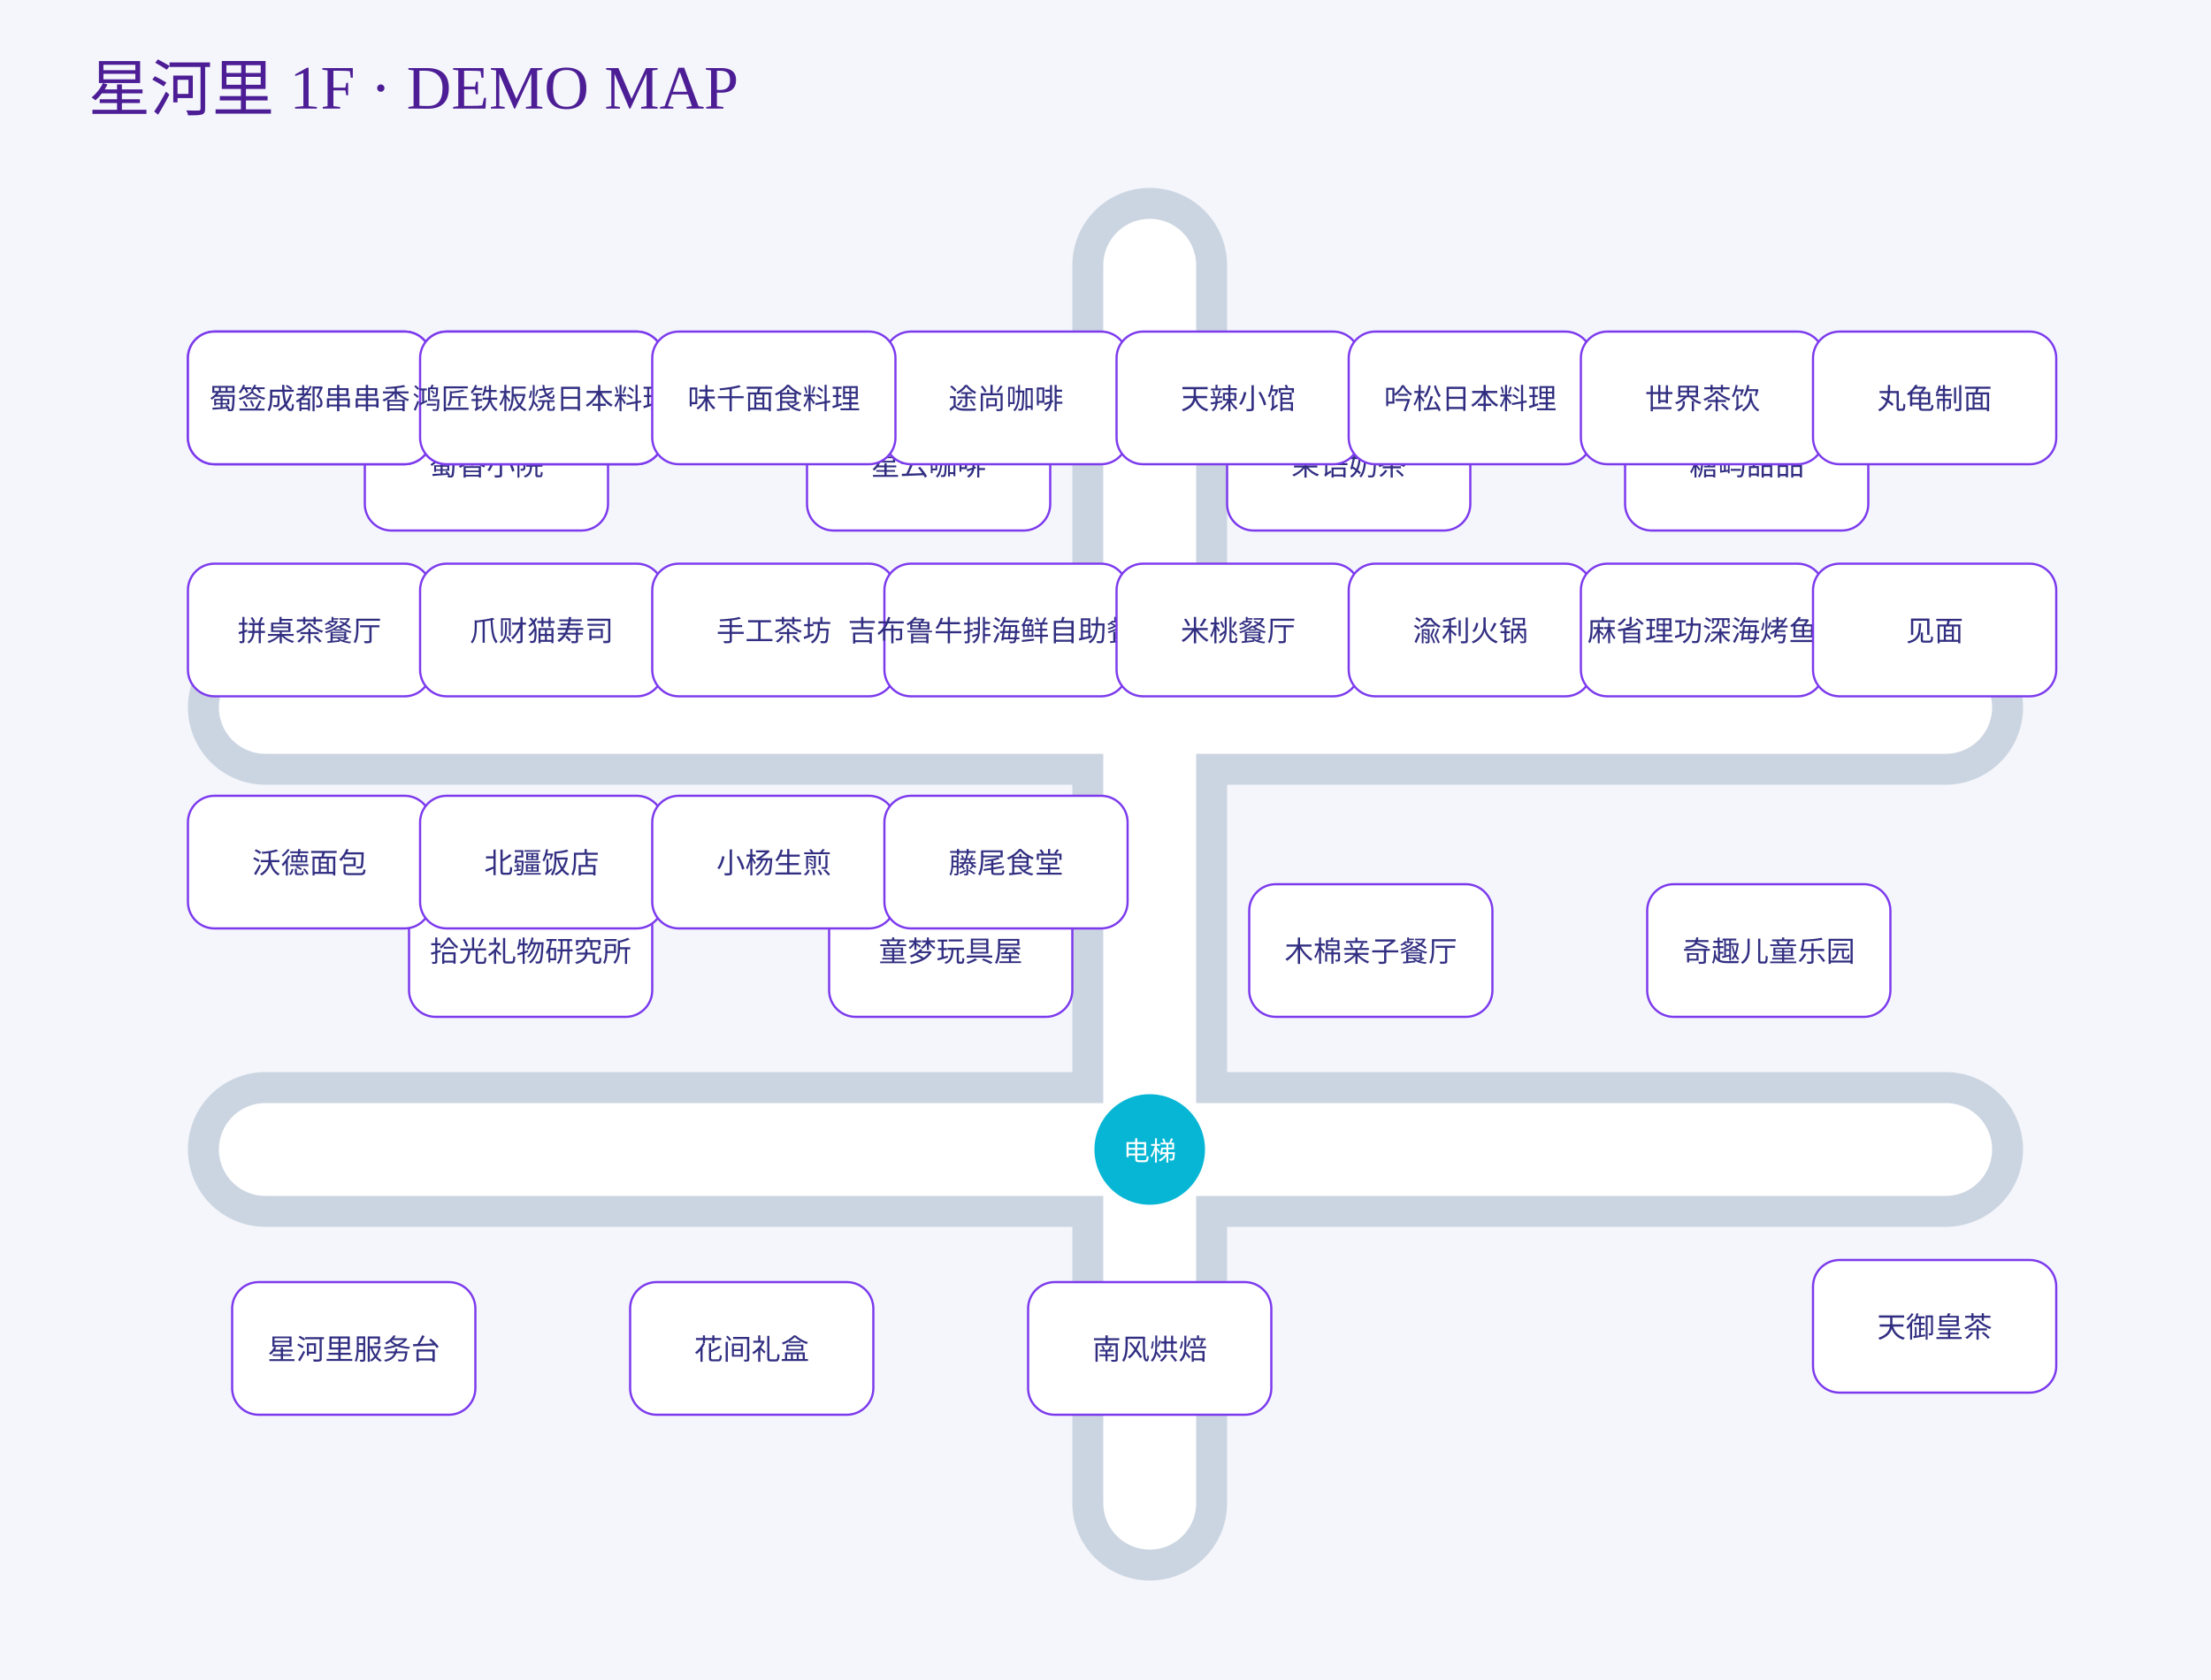
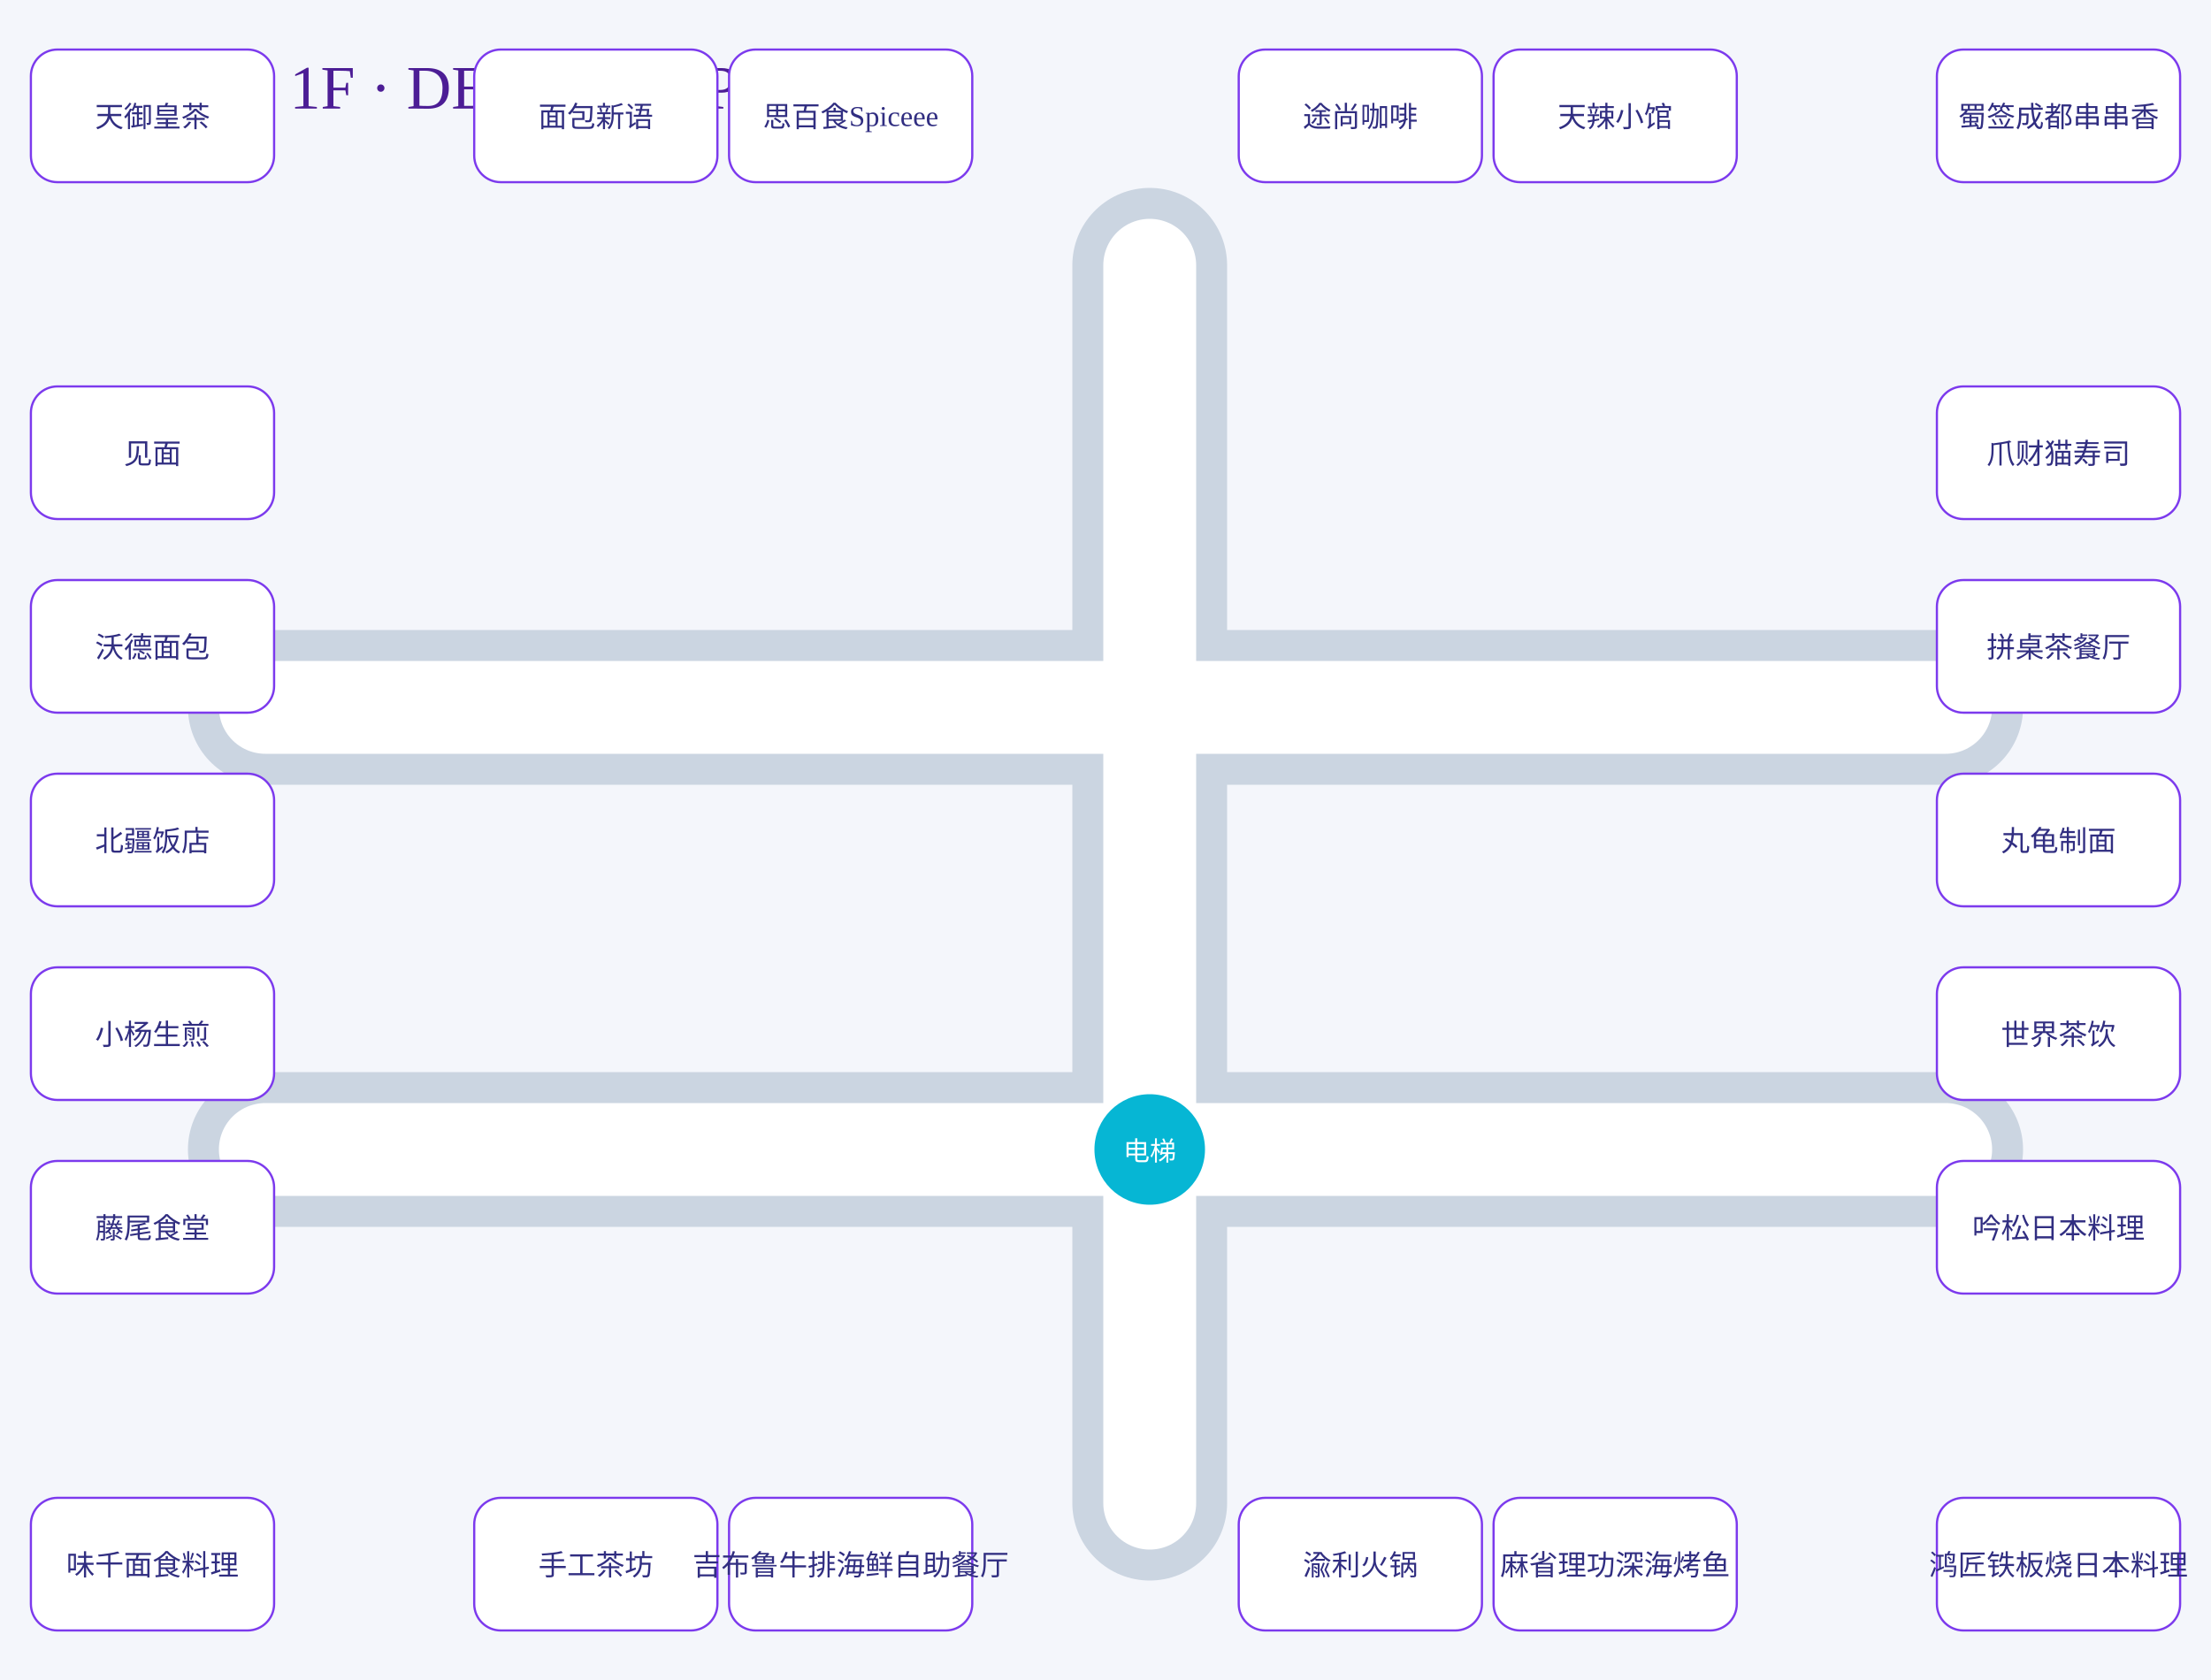
<svg xmlns="http://www.w3.org/2000/svg" width="1000" height="760" viewBox="0 0 1000 760">
  <rect width="1000" height="760" fill="#F4F6FB" />
  <text x="40" y="50" font-size="28" fill="#4C1D95">星河里 1F · DEMO MAP</text>
  <path d="M120 320H880M120 520H880M520 120V680" stroke="#CBD5E1" stroke-width="70" fill="none" stroke-linecap="round" />
  <path d="M120 320H880M120 520H880M520 120V680" stroke="#fff" stroke-width="42" fill="none" stroke-linecap="round" />
-   <rect x="165.0" y="180.0" width="110" height="60" rx="12" fill="#fff" stroke="#7C3AED" />
-   <text x="220.0" y="215.0" text-anchor="middle" font-size="13" fill="#312E81">蜀香小院</text>
-   <rect x="365.0" y="180.0" width="110" height="60" rx="12" fill="#fff" stroke="#7C3AED" />
-   <text x="420.0" y="215.0" text-anchor="middle" font-size="13" fill="#312E81">星云咖啡</text>
-   <rect x="555.0" y="180.0" width="110" height="60" rx="12" fill="#fff" stroke="#7C3AED" />
-   <text x="610.0" y="215.0" text-anchor="middle" font-size="13" fill="#312E81">茉语奶茶</text>
-   <rect x="735.0" y="180.0" width="110" height="60" rx="12" fill="#fff" stroke="#7C3AED" />
-   <text x="790.0" y="215.0" text-anchor="middle" font-size="13" fill="#312E81">糖屿甜品</text>
-   <rect x="745.0" y="400.0" width="110" height="60" rx="12" fill="#fff" stroke="#7C3AED" />
-   <text x="800.0" y="435.0" text-anchor="middle" font-size="13" fill="#312E81">奇趣儿童乐园</text>
-   <rect x="565.0" y="400.0" width="110" height="60" rx="12" fill="#fff" stroke="#7C3AED" />
-   <text x="620.0" y="435.0" text-anchor="middle" font-size="13" fill="#312E81">木棉亲子餐厅</text>
-   <rect x="375.0" y="400.0" width="110" height="60" rx="12" fill="#fff" stroke="#7C3AED" />
-   <text x="430.0" y="435.0" text-anchor="middle" font-size="13" fill="#312E81">童梦玩具屋</text>
-   <rect x="185.0" y="400.0" width="110" height="60" rx="12" fill="#fff" stroke="#7C3AED" />
-   <text x="240.0" y="435.0" text-anchor="middle" font-size="13" fill="#312E81">拾光礼物研究所</text>
-   <rect x="105.0" y="580.0" width="110" height="60" rx="12" fill="#fff" stroke="#7C3AED" />
-   <text x="160.0" y="615.0" text-anchor="middle" font-size="13" fill="#312E81">星河里服务台</text>
-   <rect x="285.0" y="580.0" width="110" height="60" rx="12" fill="#fff" stroke="#7C3AED" />
-   <text x="340.0" y="615.0" text-anchor="middle" font-size="13" fill="#312E81">花间礼盒</text>
-   <rect x="465.0" y="580.0" width="110" height="60" rx="12" fill="#fff" stroke="#7C3AED" />
-   <text x="520.0" y="615.0" text-anchor="middle" font-size="13" fill="#312E81">南风烘焙</text>
-   <rect x="85.0" y="150.0" width="110" height="60" rx="12" fill="#fff" stroke="#7C3AED" />
-   <text x="140.0" y="185.0" text-anchor="middle" font-size="13" fill="#312E81">面包新语</text>
-   <rect x="190.0" y="150.0" width="110" height="60" rx="12" fill="#fff" stroke="#7C3AED" />
-   <text x="245.0" y="185.0" text-anchor="middle" font-size="13" fill="#312E81">思百食Spiceee</text>
-   <rect x="400.0" y="150.0" width="110" height="60" rx="12" fill="#fff" stroke="#7C3AED" />
-   <text x="455.0" y="185.0" text-anchor="middle" font-size="13" fill="#312E81">途尚咖啡</text>
-   <rect x="505.0" y="150.0" width="110" height="60" rx="12" fill="#fff" stroke="#7C3AED" />
-   <text x="560.0" y="185.0" text-anchor="middle" font-size="13" fill="#312E81">天辣小馆</text>
-   <rect x="610.0" y="150.0" width="110" height="60" rx="12" fill="#fff" stroke="#7C3AED" />
-   <text x="665.0" y="185.0" text-anchor="middle" font-size="13" fill="#312E81">吟松日本料理</text>
-   <rect x="715.0" y="150.0" width="110" height="60" rx="12" fill="#fff" stroke="#7C3AED" />
-   <text x="770.0" y="185.0" text-anchor="middle" font-size="13" fill="#312E81">世界茶饮</text>
-   <rect x="820.0" y="150.0" width="110" height="60" rx="12" fill="#fff" stroke="#7C3AED" />
-   <text x="875.0" y="185.0" text-anchor="middle" font-size="13" fill="#312E81">丸龟制面</text>
-   <rect x="85.0" y="255.0" width="110" height="60" rx="12" fill="#fff" stroke="#7C3AED" />
-   <text x="140.0" y="290.0" text-anchor="middle" font-size="13" fill="#312E81">拼桌茶餐厅</text>
-   <rect x="190.0" y="255.0" width="110" height="60" rx="12" fill="#fff" stroke="#7C3AED" />
-   <text x="245.0" y="290.0" text-anchor="middle" font-size="13" fill="#312E81">爪财猫寿司</text>
-   <rect x="295.0" y="255.0" width="110" height="60" rx="12" fill="#fff" stroke="#7C3AED" />
-   <text x="350.0" y="290.0" text-anchor="middle" font-size="13" fill="#312E81">手工茶坊</text>
-   <rect x="400.0" y="255.0" width="110" height="60" rx="12" fill="#fff" stroke="#7C3AED" />
-   <text x="455.0" y="290.0" text-anchor="middle" font-size="13" fill="#312E81">吉布鲁牛排海鲜自助餐厅</text>
-   <rect x="505.0" y="255.0" width="110" height="60" rx="12" fill="#fff" stroke="#7C3AED" />
-   <text x="560.0" y="290.0" text-anchor="middle" font-size="13" fill="#312E81">米桃餐厅</text>
-   <rect x="610.0" y="255.0" width="110" height="60" rx="12" fill="#fff" stroke="#7C3AED" />
-   <text x="665.0" y="290.0" text-anchor="middle" font-size="13" fill="#312E81">渝利火锅</text>
-   <rect x="715.0" y="255.0" width="110" height="60" rx="12" fill="#fff" stroke="#7C3AED" />
-   <text x="770.0" y="290.0" text-anchor="middle" font-size="13" fill="#312E81">麻省理功深海烤鱼</text>
-   <rect x="820.0" y="255.0" width="110" height="60" rx="12" fill="#fff" stroke="#7C3AED" />
-   <text x="875.0" y="290.0" text-anchor="middle" font-size="13" fill="#312E81">见面</text>
-   <rect x="85.0" y="360.0" width="110" height="60" rx="12" fill="#fff" stroke="#7C3AED" />
-   <text x="140.0" y="395.0" text-anchor="middle" font-size="13" fill="#312E81">沃德面包</text>
-   <rect x="190.0" y="360.0" width="110" height="60" rx="12" fill="#fff" stroke="#7C3AED" />
-   <text x="245.0" y="395.0" text-anchor="middle" font-size="13" fill="#312E81">北疆饭店</text>
-   <rect x="295.0" y="360.0" width="110" height="60" rx="12" fill="#fff" stroke="#7C3AED" />
-   <text x="350.0" y="395.0" text-anchor="middle" font-size="13" fill="#312E81">小杨生煎</text>
-   <rect x="400.0" y="360.0" width="110" height="60" rx="12" fill="#fff" stroke="#7C3AED" />
-   <text x="455.0" y="395.0" text-anchor="middle" font-size="13" fill="#312E81">藤尾食堂</text>
-   <rect x="820.0" y="570.0" width="110" height="60" rx="12" fill="#fff" stroke="#7C3AED" />
-   <text x="875.0" y="605.0" text-anchor="middle" font-size="13" fill="#312E81">天御皇茶</text>
-   <rect x="85.0" y="150.0" width="110" height="60" rx="12" fill="#fff" stroke="#7C3AED" />
-   <text x="140.0" y="185.0" text-anchor="middle" font-size="13" fill="#312E81">蜀签成都串串香</text>
-   <rect x="190.0" y="150.0" width="110" height="60" rx="12" fill="#fff" stroke="#7C3AED" />
-   <text x="245.0" y="185.0" text-anchor="middle" font-size="13" fill="#312E81">鸿匠铁板烧日本料理</text>
-   <rect x="295.0" y="150.0" width="110" height="60" rx="12" fill="#fff" stroke="#7C3AED" />
-   <text x="350.0" y="185.0" text-anchor="middle" font-size="13" fill="#312E81">味千面食料理</text>
+   <rect x="214.48" y="22.41" width="110" height="60" rx="12" fill="#fff" stroke="#7C3AED" />
+   <text x="269.48" y="57.41" text-anchor="middle" font-size="13" fill="#312E81">面包新语</text>
+   <rect x="329.74" y="22.41" width="110" height="60" rx="12" fill="#fff" stroke="#7C3AED" />
+   <text x="384.74" y="57.41" text-anchor="middle" font-size="13" fill="#312E81">思百食Spiceee</text>
+   <rect x="560.26" y="22.41" width="110" height="60" rx="12" fill="#fff" stroke="#7C3AED" />
+   <text x="615.26" y="57.41" text-anchor="middle" font-size="13" fill="#312E81">途尚咖啡</text>
+   <rect x="675.52" y="22.41" width="110" height="60" rx="12" fill="#fff" stroke="#7C3AED" />
+   <text x="730.52" y="57.41" text-anchor="middle" font-size="13" fill="#312E81">天辣小馆</text>
+   <rect x="876.03" y="525.19" width="110" height="60" rx="12" fill="#fff" stroke="#7C3AED" />
+   <text x="931.03" y="560.19" text-anchor="middle" font-size="13" fill="#312E81">吟松日本料理</text>
+   <rect x="876.03" y="437.6" width="110" height="60" rx="12" fill="#fff" stroke="#7C3AED" />
+   <text x="931.03" y="472.6" text-anchor="middle" font-size="13" fill="#312E81">世界茶饮</text>
+   <rect x="876.03" y="350.0" width="110" height="60" rx="12" fill="#fff" stroke="#7C3AED" />
+   <text x="931.03" y="385.0" text-anchor="middle" font-size="13" fill="#312E81">丸龟制面</text>
+   <rect x="876.03" y="262.4" width="110" height="60" rx="12" fill="#fff" stroke="#7C3AED" />
+   <text x="931.03" y="297.4" text-anchor="middle" font-size="13" fill="#312E81">拼桌茶餐厅</text>
+   <rect x="876.03" y="174.81" width="110" height="60" rx="12" fill="#fff" stroke="#7C3AED" />
+   <text x="931.03" y="209.81" text-anchor="middle" font-size="13" fill="#312E81">爪财猫寿司</text>
+   <rect x="214.48" y="677.59" width="110" height="60" rx="12" fill="#fff" stroke="#7C3AED" />
+   <text x="269.48" y="712.59" text-anchor="middle" font-size="13" fill="#312E81">手工茶坊</text>
+   <rect x="329.74" y="677.59" width="110" height="60" rx="12" fill="#fff" stroke="#7C3AED" />
+   <text x="384.74" y="712.59" text-anchor="middle" font-size="13" fill="#312E81">吉布鲁牛排海鲜自助餐厅</text>
+   <rect x="560.26" y="677.59" width="110" height="60" rx="12" fill="#fff" stroke="#7C3AED" />
+   <text x="615.26" y="712.59" text-anchor="middle" font-size="13" fill="#312E81">渝利火锅</text>
+   <rect x="675.52" y="677.59" width="110" height="60" rx="12" fill="#fff" stroke="#7C3AED" />
+   <text x="730.52" y="712.59" text-anchor="middle" font-size="13" fill="#312E81">麻省理功深海烤鱼</text>
+   <rect x="13.97" y="174.81" width="110" height="60" rx="12" fill="#fff" stroke="#7C3AED" />
+   <text x="68.97" y="209.81" text-anchor="middle" font-size="13" fill="#312E81">见面</text>
+   <rect x="13.97" y="262.4" width="110" height="60" rx="12" fill="#fff" stroke="#7C3AED" />
+   <text x="68.97" y="297.4" text-anchor="middle" font-size="13" fill="#312E81">沃德面包</text>
+   <rect x="13.97" y="350.0" width="110" height="60" rx="12" fill="#fff" stroke="#7C3AED" />
+   <text x="68.97" y="385.0" text-anchor="middle" font-size="13" fill="#312E81">北疆饭店</text>
+   <rect x="13.97" y="437.6" width="110" height="60" rx="12" fill="#fff" stroke="#7C3AED" />
+   <text x="68.97" y="472.6" text-anchor="middle" font-size="13" fill="#312E81">小杨生煎</text>
+   <rect x="13.97" y="525.19" width="110" height="60" rx="12" fill="#fff" stroke="#7C3AED" />
+   <text x="68.97" y="560.19" text-anchor="middle" font-size="13" fill="#312E81">藤尾食堂</text>
+   <rect x="13.97" y="22.41" width="110" height="60" rx="12" fill="#fff" stroke="#7C3AED" />
+   <text x="68.97" y="57.41" text-anchor="middle" font-size="13" fill="#312E81">天御皇茶</text>
+   <rect x="876.03" y="22.41" width="110" height="60" rx="12" fill="#fff" stroke="#7C3AED" />
+   <text x="931.03" y="57.41" text-anchor="middle" font-size="13" fill="#312E81">蜀签成都串串香</text>
+   <rect x="876.03" y="677.59" width="110" height="60" rx="12" fill="#fff" stroke="#7C3AED" />
+   <text x="931.03" y="712.59" text-anchor="middle" font-size="13" fill="#312E81">鸿匠铁板烧日本料理</text>
+   <rect x="13.97" y="677.59" width="110" height="60" rx="12" fill="#fff" stroke="#7C3AED" />
+   <text x="68.97" y="712.59" text-anchor="middle" font-size="13" fill="#312E81">味千面食料理</text>
  <circle cx="520" cy="520" r="25" fill="#06B6D4" />
  <text x="520" y="525" text-anchor="middle" fill="white" font-size="12">电梯</text>
</svg>
